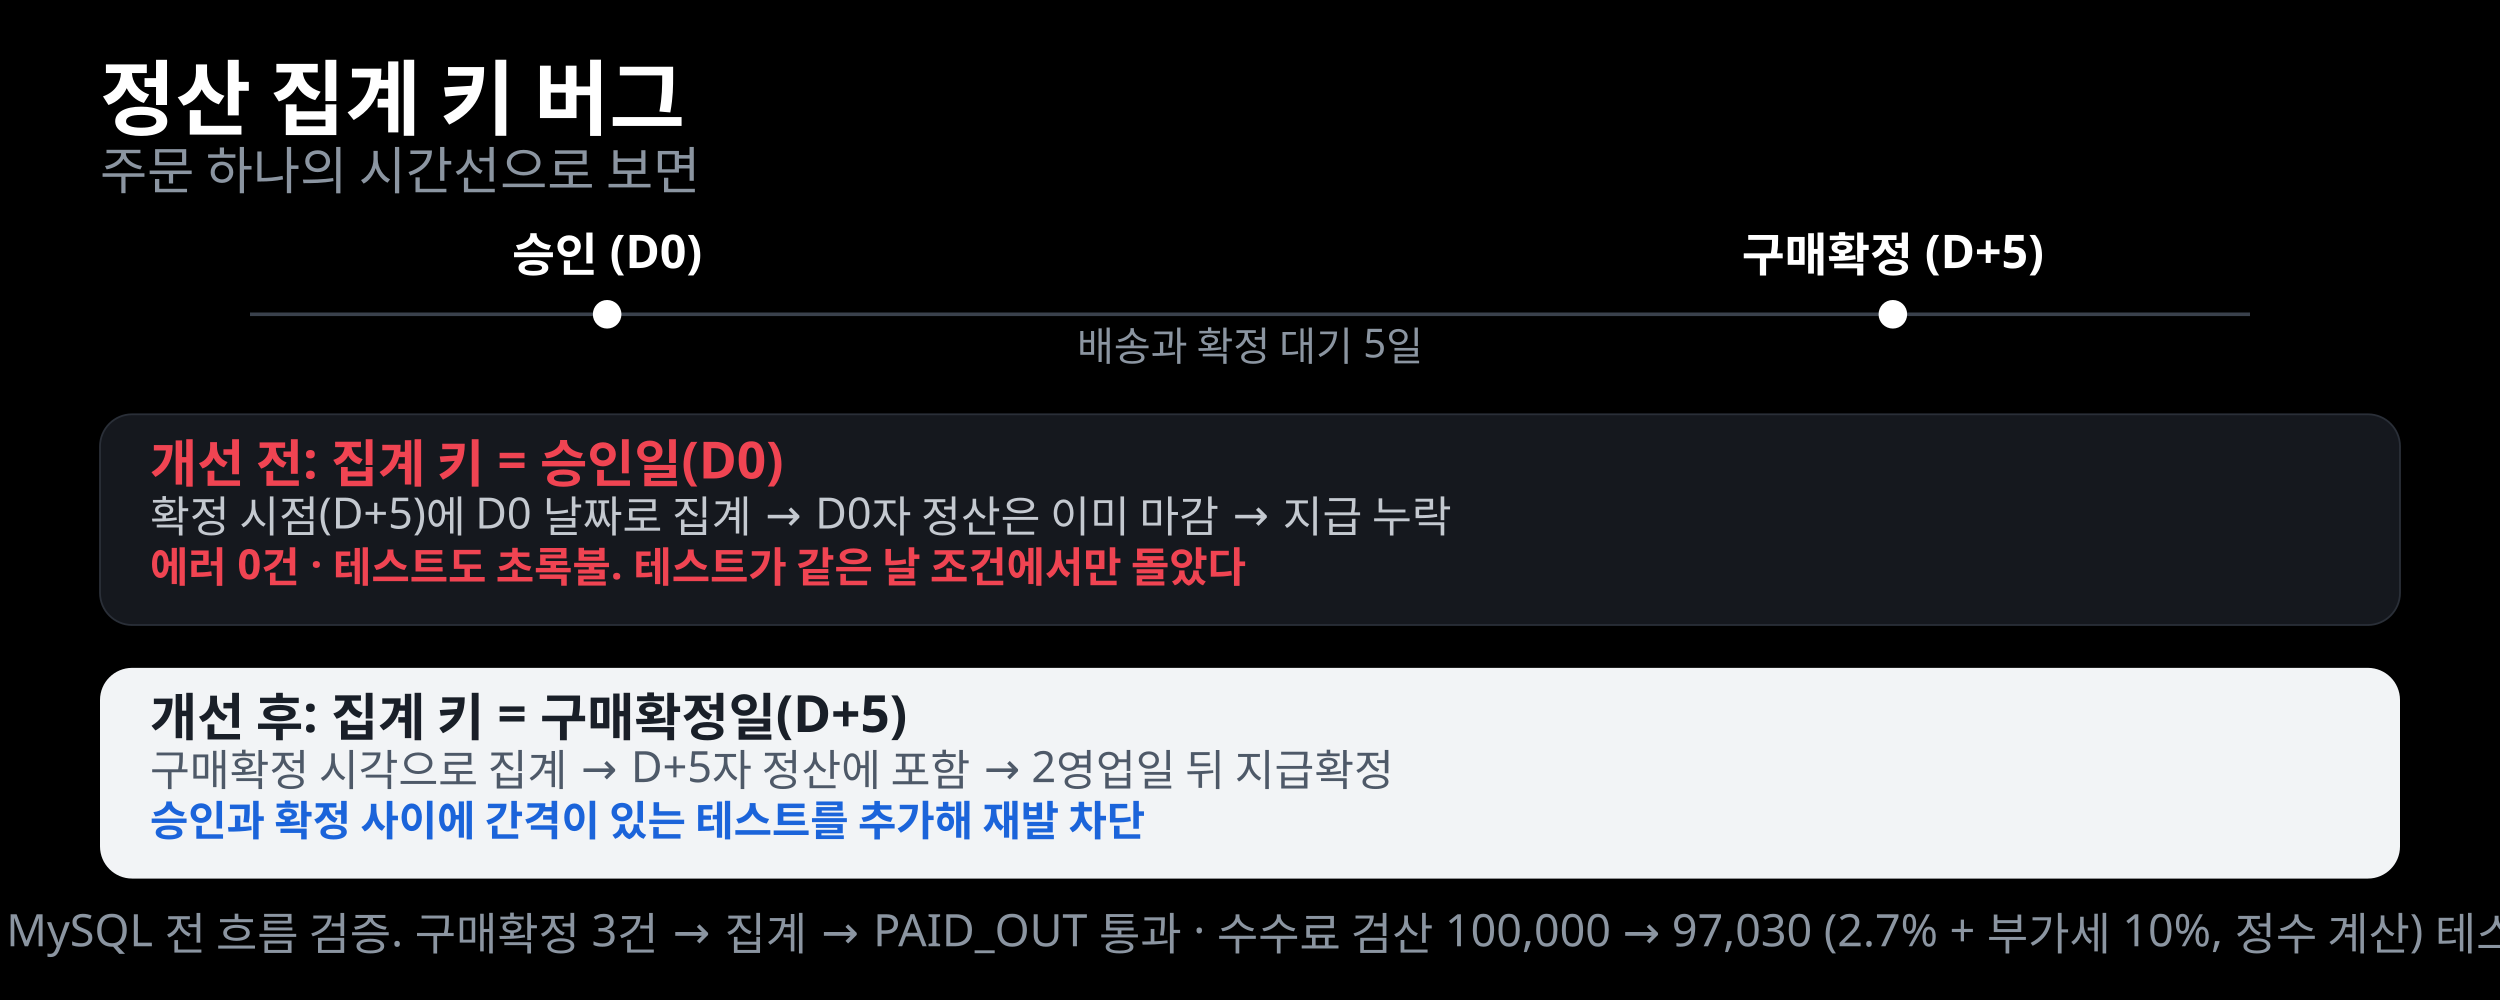
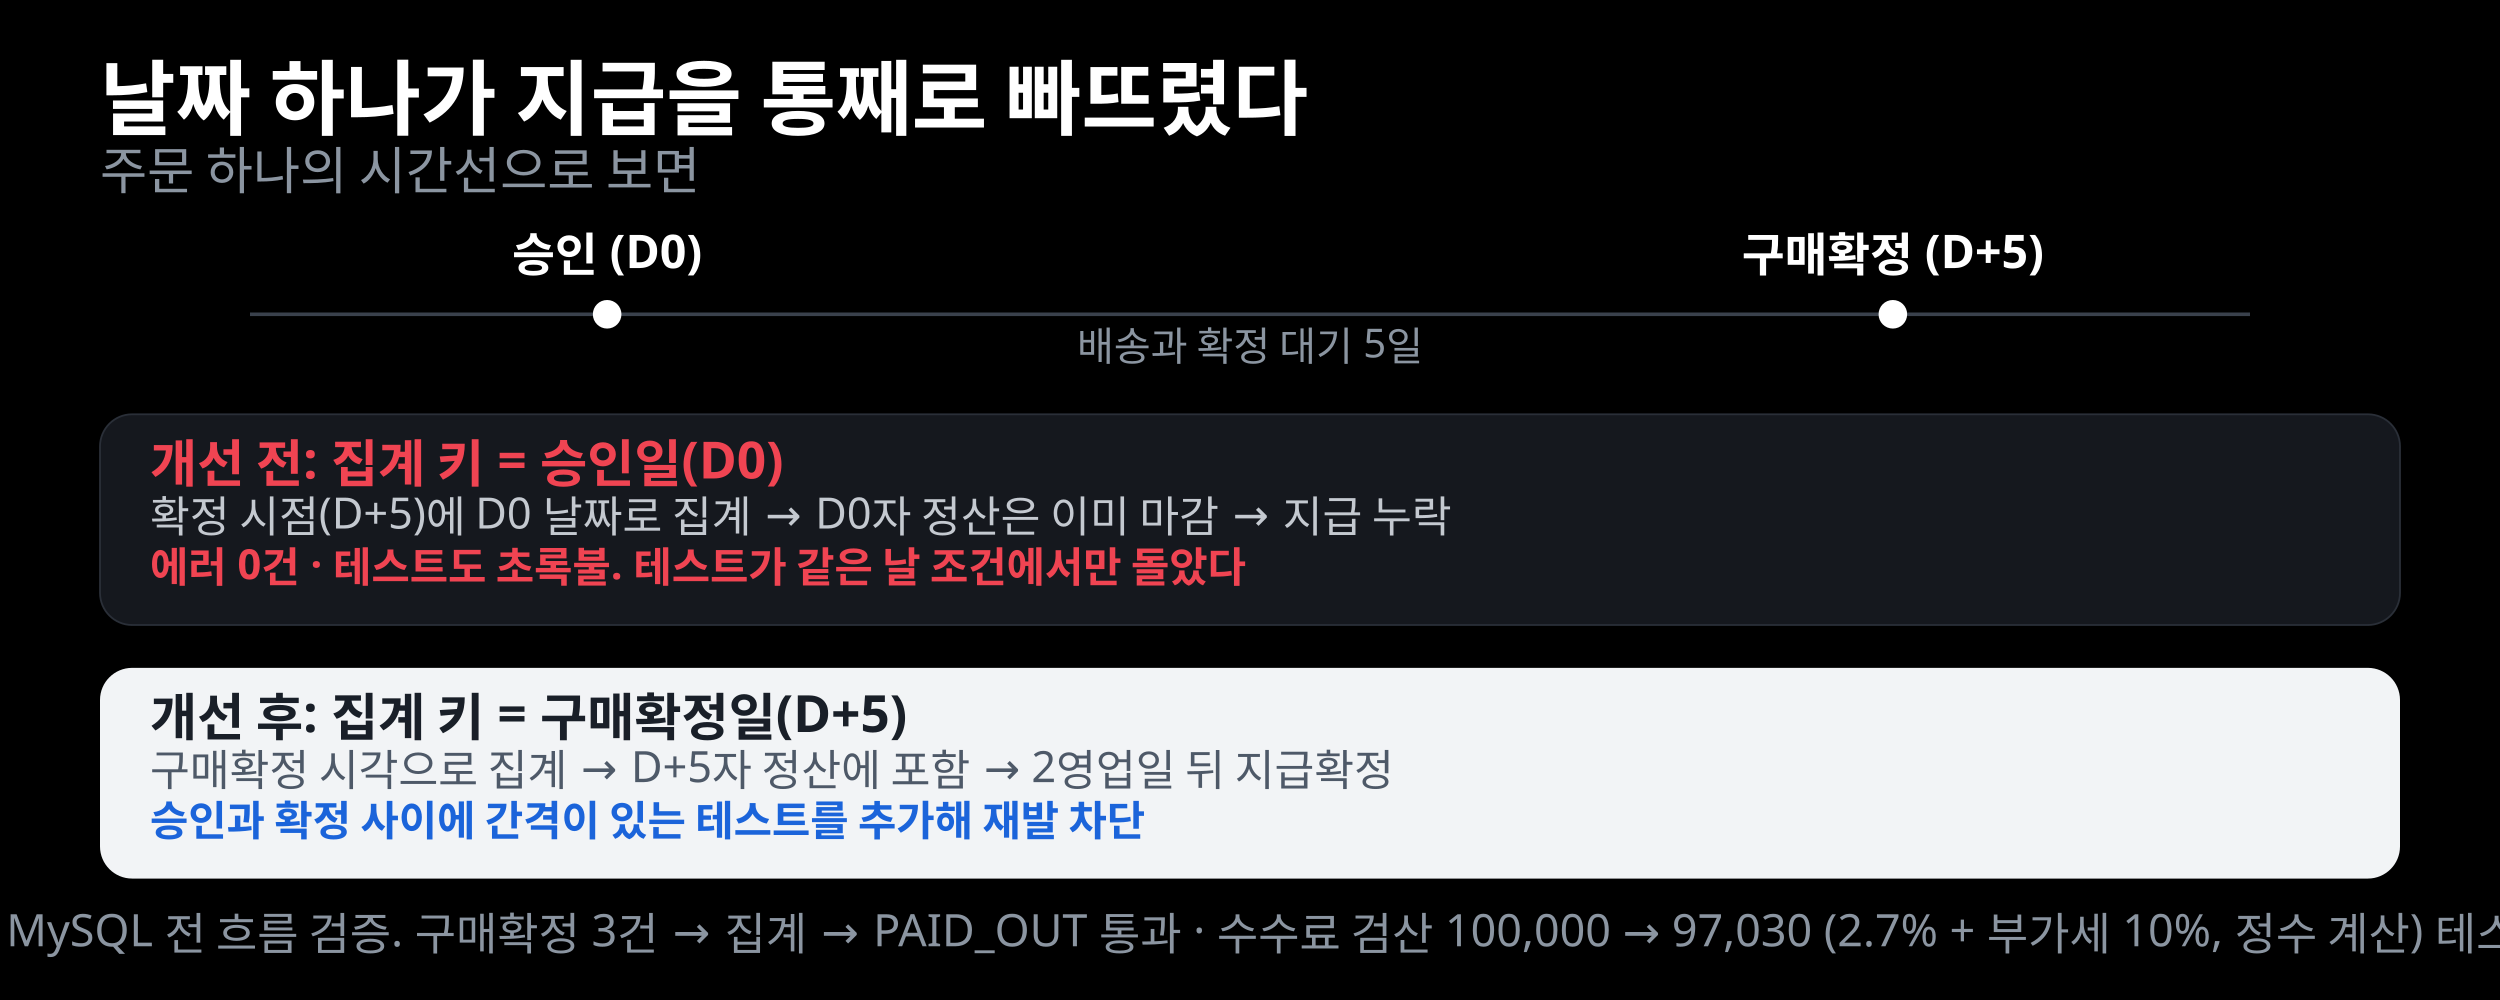
<svg xmlns="http://www.w3.org/2000/svg" width="1400" height="560" viewBox="0 0 1400 560" font-family="Pretendard, 'Apple SD Gothic Neo', sans-serif">
  <rect width="1400" height="560" fill="#000000" />
-   <text x="56" y="72" font-size="46" font-weight="800" fill="#FFFFFF">정산 집계 키 버그</text>
+   <text x="56" y="72" font-size="46" font-weight="800" fill="#FFFFFF">날짜 하나가 지급을 통째로 빠뜨렸다</text>
  <text x="56" y="106" font-size="28.7" fill="#8B95A1">주문 하나의 시간선으로 보면</text>
  <line x1="140" y1="176" x2="1260" y2="176" stroke="#3A414C" stroke-width="2" />
  <circle cx="340" cy="176" r="8" fill="#FFFFFF" />
  <text x="340" y="152" font-size="26.01" font-weight="700" fill="#FFFFFF" text-anchor="middle">승인 (D0)</text>
  <circle cx="1060" cy="176" r="8" fill="#FFFFFF" />
  <text x="1060" y="152" font-size="26.01" font-weight="700" fill="#FFFFFF" text-anchor="middle">구매확정 (D+5)</text>
  <text x="700" y="202" font-size="22.43" fill="#8B95A1" text-anchor="middle">배송과 확정 대기 5일</text>
  <rect x="56" y="232" width="1288" height="118" rx="18" fill="#15181E" stroke="#2A2F38" />
  <text x="84" y="270" font-size="28.7" font-weight="700" fill="#F04452">개선 전: 집계 키 = 승인일(D0)</text>
  <text x="84" y="298" font-size="24.22" fill="#C4C9D0">확정 시점(D+5)에 D0 날짜로 집계 → D0자 정산은 이미 마감 → 지급 누락</text>
  <text x="84" y="326" font-size="23.32" font-weight="700" fill="#F04452">에러 0건 · 테스트도 초록불. 테스트가 같은 날 조건에서만 돌았다</text>
  <rect x="56" y="374" width="1288" height="118" rx="18" fill="#F2F4F6" />
  <text x="84" y="412" font-size="28.7" font-weight="700" fill="#191F28">개선 후: 집계 키 = 구매확정일(D+5)</text>
  <text x="84" y="440" font-size="24.22" fill="#4E5968">구매확정 시각으로 집계 → D+5자 정산에 포함 → 2영업일 뒤 지급확정</text>
  <text x="84" y="468" font-size="23.32" font-weight="700" fill="#1B64DA">승인과 확정 사이에 간격이 있는 테스트를 추가해 재발 차단</text>
  <text x="700" y="532" font-size="25.12" fill="#8B95A1" text-anchor="middle">실측: 실 MySQL 전 흐름 검증. 구매확정 3건 → 집계 → PAID_OUT 통과 · 수수료 검산 100,000 → 97,030 (2.7% + 부가세 10%, 정수 계산) 테스트 고정</text>
</svg>
